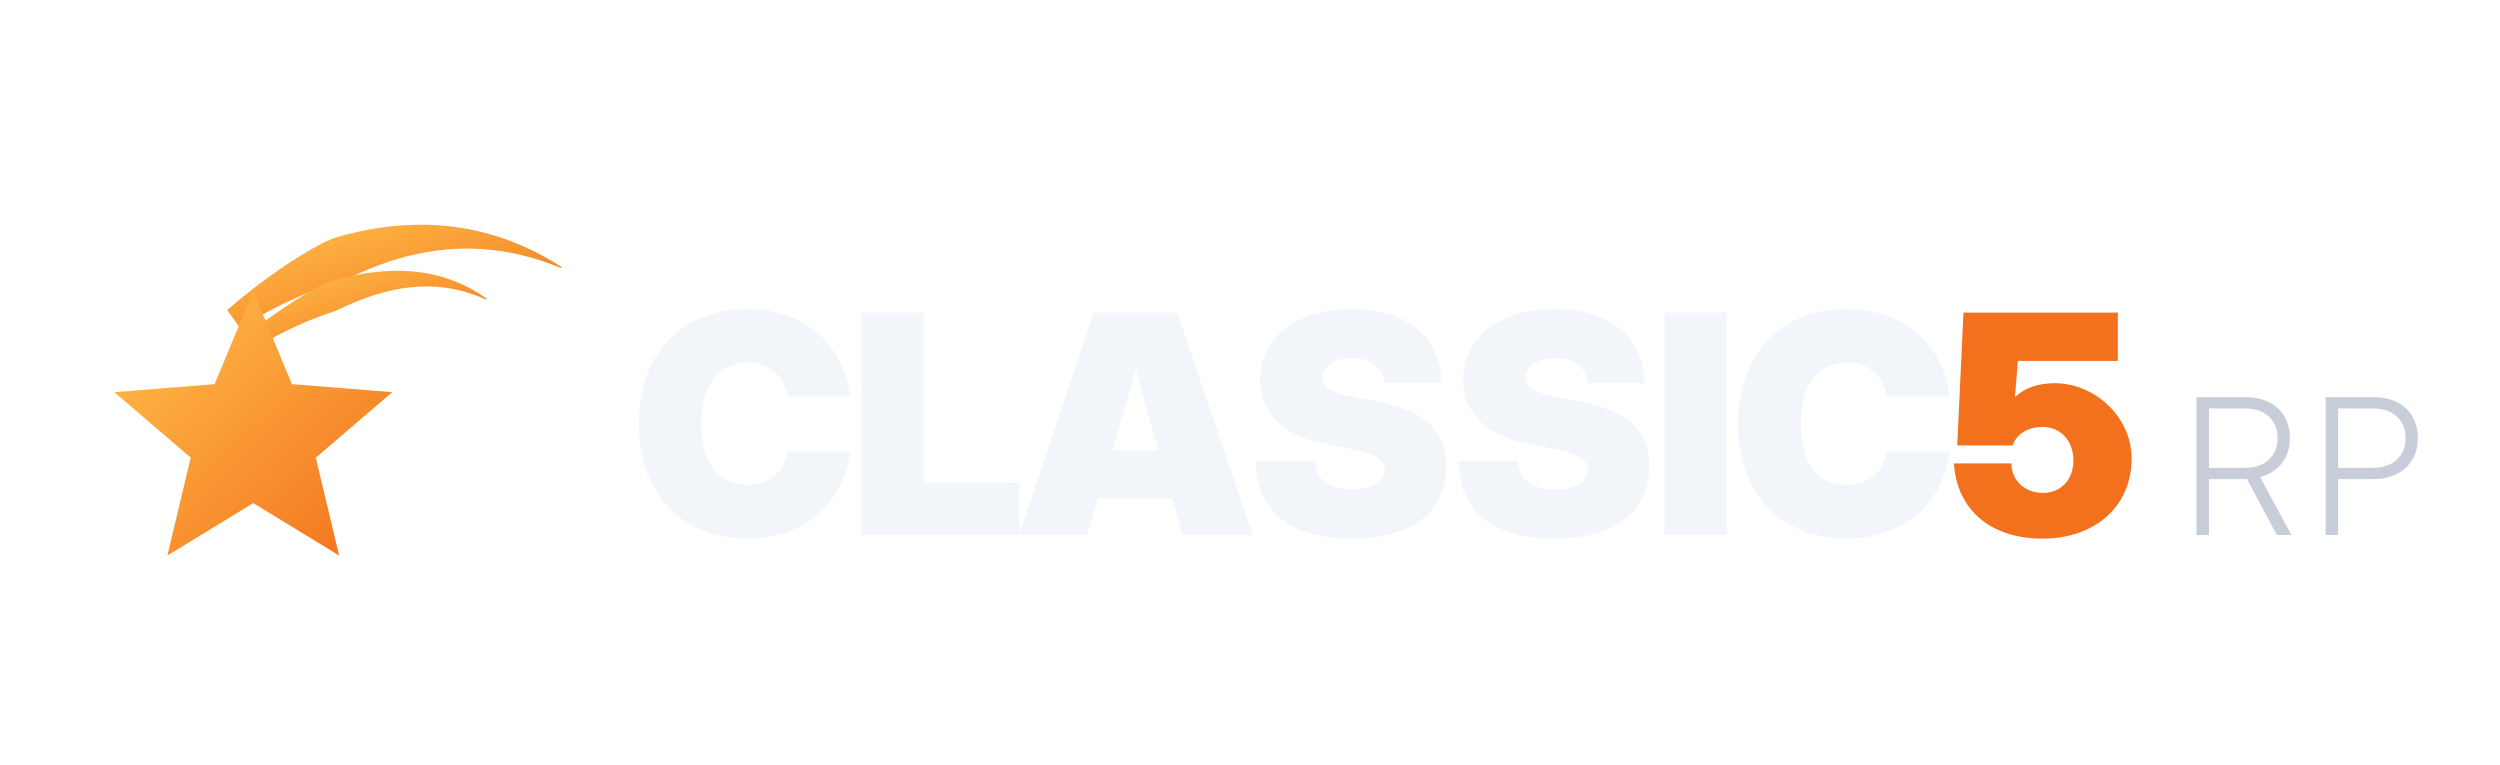
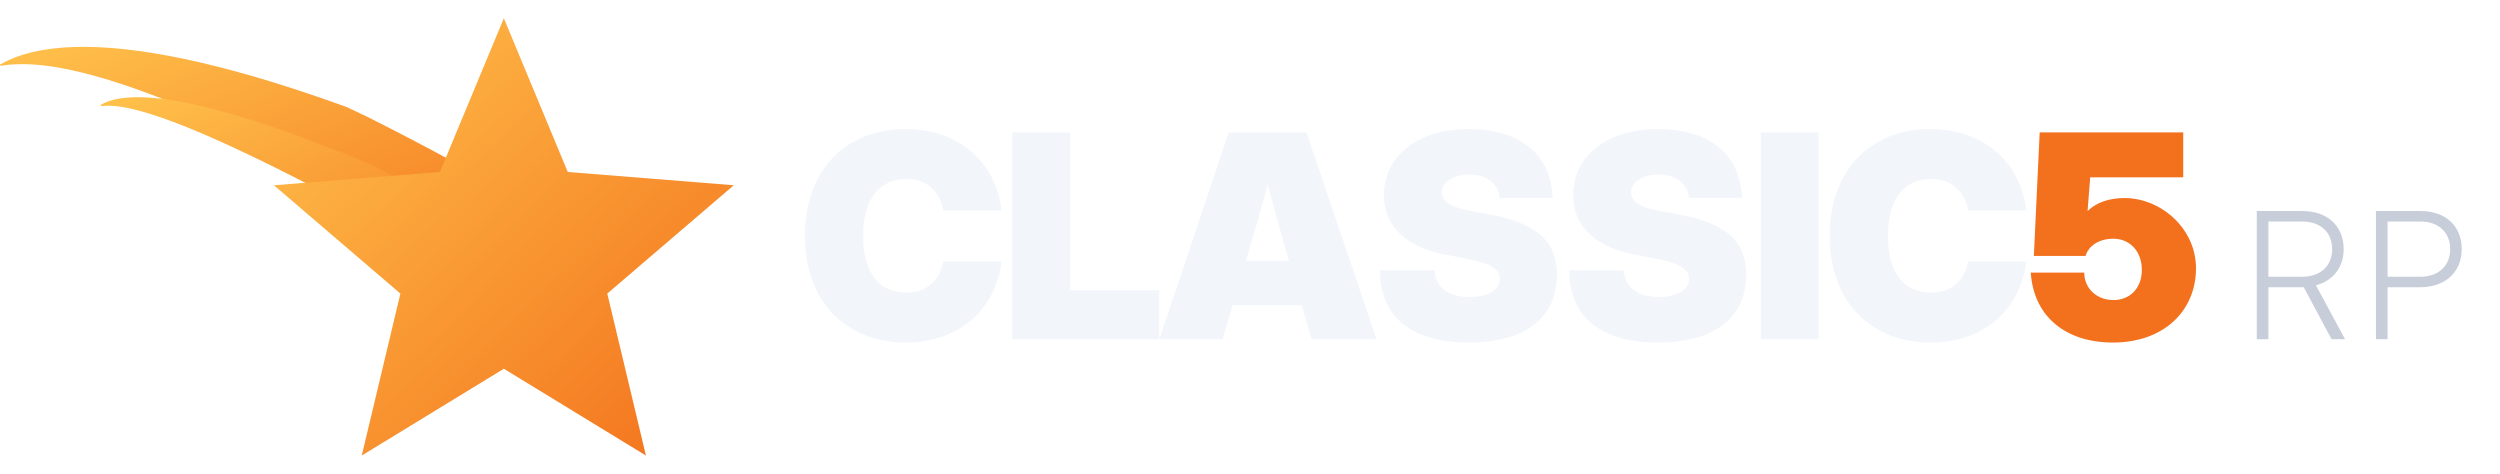
- <svg xmlns="http://www.w3.org/2000/svg" viewBox="0 0 785 240" width="785" height="240">
+ <svg xmlns="http://www.w3.org/2000/svg" viewBox="0 0 686 130" width="686" height="130">
  <defs>
    <linearGradient id="g" x1="0" y1="0" x2="1" y2="1">
      <stop offset="0" stop-color="#FFC24B" />
      <stop offset="1" stop-color="#F3701C" />
    </linearGradient>
  </defs>
-   <g transform="translate(20.0,40.6) scale(0.620)">
-     <path fill="url(#g)" d="M89.20,100.47 L95.09,96.95 L100.88,93.69 L106.61,90.66 L112.28,87.84 L117.89,85.25 L123.43,82.88 L128.91,80.73 L134.31,78.80 L139.65,77.08 L144.76,75.19 L149.61,72.91 L154.45,70.82 L159.28,68.92 L164.10,67.20 L168.91,65.68 L173.73,64.35 L178.54,63.21 L183.36,62.26 L188.18,61.50 L193.01,60.94 L197.85,60.57 L202.70,60.41 L207.56,60.45 L212.44,60.69 L217.32,61.14 L222.22,61.79 L227.14,62.66 L232.06,63.75 L237.00,65.05 L241.95,66.57 L246.90,68.30 L251.87,70.27 L252.13,69.73 L247.57,66.90 L242.95,64.26 L238.26,61.82 L233.50,59.57 L228.68,57.51 L223.79,55.66 L218.84,54.01 L213.81,52.56 L208.72,51.32 L203.57,50.29 L198.34,49.48 L193.05,48.87 L187.70,48.49 L182.28,48.32 L176.80,48.38 L171.27,48.65 L165.68,49.15 L160.04,49.87 L154.35,50.82 L148.62,51.99 L142.83,53.39 L137.01,55.01 L131.39,57.44 L125.94,60.45 L120.50,63.67 L115.09,67.07 L109.68,70.67 L104.28,74.47 L98.89,78.45 L93.51,82.63 L88.13,87.00 L82.80,91.53 Z" />
-     <path fill="url(#g)" d="M96.11,111.10 L100.78,108.39 L105.35,105.87 L109.86,103.51 L114.30,101.31 L118.68,99.27 L122.98,97.39 L127.22,95.67 L131.38,94.12 L135.47,92.72 L139.38,91.22 L143.07,89.47 L146.73,87.86 L150.35,86.39 L153.93,85.07 L157.47,83.89 L160.98,82.85 L164.46,81.96 L167.91,81.20 L171.32,80.59 L174.72,80.12 L178.08,79.80 L181.43,79.62 L184.75,79.59 L188.05,79.71 L191.34,79.98 L194.61,80.40 L197.86,80.98 L201.09,81.71 L204.31,82.60 L207.51,83.66 L210.69,84.88 L213.85,86.26 L214.15,85.74 L211.27,83.78 L208.31,81.95 L205.27,80.27 L202.16,78.73 L198.97,77.33 L195.71,76.08 L192.36,74.98 L188.95,74.04 L185.45,73.25 L181.89,72.61 L178.25,72.13 L174.53,71.81 L170.75,71.65 L166.91,71.66 L162.99,71.82 L159.02,72.15 L154.98,72.64 L150.89,73.29 L146.73,74.10 L142.52,75.08 L138.25,76.22 L133.93,77.52 L129.73,79.37 L125.62,81.63 L121.48,84.04 L117.33,86.59 L113.15,89.29 L108.95,92.13 L104.72,95.11 L100.46,98.24 L96.18,101.51 L91.89,104.90 Z" />
-     <path fill="url(#g)" d="M96.00,82.00 L115.57,129.06 L166.38,133.13 L127.67,166.29 L139.50,215.87 L96.00,189.30 L52.50,215.87 L64.33,166.29 L25.62,133.13 L76.43,129.06 Z" />
+   <g transform="translate(-5.47,-66.86) scale(0.9213)">
+     <path fill="url(#g)" d="M181.46,143.52 L174.21,139.31 L167.08,135.23 L160.10,131.28 L153.25,127.46 L146.55,123.77 L140.00,120.21 L133.58,116.78 L127.30,113.48 L121.16,110.31 L115.16,107.27 L109.24,104.48 L103.25,102.34 L97.40,100.34 L91.70,98.47 L86.15,96.73 L80.76,95.13 L75.51,93.67 L70.41,92.34 L65.47,91.15 L60.68,90.09 L56.04,89.17 L51.55,88.38 L47.22,87.74 L43.05,87.23 L39.03,86.85 L35.17,86.62 L31.47,86.52 L27.93,86.57 L24.55,86.75 L21.35,87.07 L18.32,87.53 L15.46,88.12 L12.79,88.85 L10.31,89.71 L8.02,90.70 L5.94,91.81 L6.06,92.19 L8.35,91.87 L10.73,91.71 L13.21,91.67 L15.80,91.78 L18.50,92.01 L21.32,92.37 L24.26,92.86 L27.33,93.48 L30.53,94.23 L33.87,95.10 L37.34,96.09 L40.95,97.22 L44.70,98.47 L48.59,99.85 L52.63,101.36 L56.80,103.00 L61.12,104.76 L65.59,106.66 L70.19,108.69 L74.95,110.84 L79.85,113.13 L84.89,115.54 L90.08,118.09 L95.42,120.77 L100.90,123.58 L106.76,126.00 L112.84,128.44 L119.07,131.01 L125.46,133.72 L132.00,136.56 L138.70,139.54 L145.56,142.66 L152.57,145.91 L159.73,149.30 L167.05,152.82 L174.54,156.48 Z" />
+     <path fill="url(#g)" d="M178.33,155.69 L171.93,152.01 L165.67,148.44 L159.56,144.98 L153.59,141.63 L147.77,138.39 L142.09,135.26 L136.56,132.24 L131.17,129.33 L125.92,126.53 L120.82,123.83 L115.83,121.33 L110.82,119.28 L105.95,117.34 L101.24,115.51 L96.68,113.79 L92.26,112.18 L88.00,110.69 L83.88,109.30 L79.91,108.03 L76.09,106.88 L72.42,105.83 L68.90,104.90 L65.53,104.08 L62.31,103.37 L59.24,102.78 L56.32,102.30 L53.56,101.93 L50.95,101.68 L48.49,101.54 L46.19,101.52 L44.05,101.62 L42.07,101.83 L40.27,102.16 L38.63,102.60 L37.19,103.15 L35.94,103.81 L36.06,104.19 L37.41,104.07 L38.85,104.07 L40.40,104.17 L42.07,104.39 L43.88,104.71 L45.81,105.14 L47.88,105.68 L50.09,106.32 L52.44,107.07 L54.94,107.93 L57.57,108.89 L60.36,109.96 L63.28,111.15 L66.36,112.44 L69.58,113.84 L72.95,115.35 L76.46,116.97 L80.12,118.70 L83.93,120.53 L87.89,122.48 L91.99,124.54 L96.24,126.71 L100.64,129.00 L105.18,131.39 L109.88,133.89 L114.88,136.17 L120.08,138.47 L125.43,140.89 L130.93,143.43 L136.58,146.07 L142.38,148.83 L148.34,151.70 L154.44,154.68 L160.70,157.78 L167.11,160.99 L173.67,164.31 Z" />
+     <path fill="url(#g)" d="M156.00,78.00 L175.04,123.79 L224.48,127.75 L186.81,160.01 L198.32,208.25 L156.00,182.40 L113.68,208.25 L125.19,160.01 L87.52,127.75 L136.96,123.79 Z" />
  </g>
  <g fill="#F2F5FA">
-     <path d="M764 -24C1145 -24 1414 208 1456 560H1037C1011 420 915 336 772 336C569 336 460 484 460 744C460 1005 570 1154 772 1154C915 1154 1012 1069 1037 928H1456C1415 1280 1145 1514 764 1514C357 1514 40 1242 40 744C40 250 357 -24 764 -24Z" transform="translate(198.720,168.000) scale(0.04688,-0.04688) translate(0.00,0)" />
-     <path d="M80 0H1138V352H496V1490H80Z" transform="translate(198.720,168.000) scale(0.04688,-0.04688) translate(1451.33,0)" />
-     <path d="M0 0H455L528 245H1026L1097 0H1565L1060 1490H500ZM624 565 628 578C682 758 732 932 781 1113C829 932 878 758 930 578L934 565Z" transform="translate(198.720,168.000) scale(0.04688,-0.04688) translate(2586.67,0)" />
-     <path d="M704 -24C1108 -24 1339 154 1339 466C1339 704 1194 836 852 899L732 921C577 949 510 987 510 1058C510 1133 592 1186 709 1186C833 1186 916 1122 926 1018H1308C1298 1330 1073 1514 701 1514C339 1514 92 1321 92 1038C92 817 248 664 536 609L684 581C852 549 928 507 928 435C928 357 840 304 709 304C558 304 463 375 457 496H64C64 161 291 -24 704 -24Z" transform="translate(198.720,168.000) scale(0.04688,-0.04688) translate(4109.00,0)" />
-     <path d="M704 -24C1108 -24 1339 154 1339 466C1339 704 1194 836 852 899L732 921C577 949 510 987 510 1058C510 1133 592 1186 709 1186C833 1186 916 1122 926 1018H1308C1298 1330 1073 1514 701 1514C339 1514 92 1321 92 1038C92 817 248 664 536 609L684 581C852 549 928 507 928 435C928 357 840 304 709 304C558 304 463 375 457 496H64C64 161 291 -24 704 -24Z" transform="translate(198.720,168.000) scale(0.04688,-0.04688) translate(5469.33,0)" />
-     <path d="M496 1490H80V0H496Z" transform="translate(198.720,168.000) scale(0.04688,-0.04688) translate(6829.67,0)" />
-     <path d="M764 -24C1145 -24 1414 208 1456 560H1037C1011 420 915 336 772 336C569 336 460 484 460 744C460 1005 570 1154 772 1154C915 1154 1012 1069 1037 928H1456C1415 1280 1145 1514 764 1514C357 1514 40 1242 40 744C40 250 357 -24 764 -24Z" transform="translate(198.720,168.000) scale(0.04688,-0.04688) translate(7363.00,0)" />
+     <path d="M764 -24C1145 -24 1414 208 1456 560H1037C1011 420 915 336 772 336C569 336 460 484 460 744C460 1005 570 1154 772 1154C915 1154 1012 1069 1037 928H1456C1415 1280 1145 1514 764 1514C357 1514 40 1242 40 744C40 250 357 -24 764 -24Z" transform="translate(219.342,93.080) scale(0.03809,-0.03809) translate(0.00,0)" />
+     <path d="M80 0H1138V352H496V1490H80Z" transform="translate(219.342,93.080) scale(0.03809,-0.03809) translate(1454.62,0)" />
+     <path d="M0 0H455L528 245H1026L1097 0H1565L1060 1490H500ZM624 565 628 578C682 758 732 932 781 1113C829 932 878 758 930 578L934 565Z" transform="translate(219.342,93.080) scale(0.03809,-0.03809) translate(2593.23,0)" />
+     <path d="M704 -24C1108 -24 1339 154 1339 466C1339 704 1194 836 852 899L732 921C577 949 510 987 510 1058C510 1133 592 1186 709 1186C833 1186 916 1122 926 1018H1308C1298 1330 1073 1514 701 1514C339 1514 92 1321 92 1038C92 817 248 664 536 609L684 581C852 549 928 507 928 435C928 357 840 304 709 304C558 304 463 375 457 496H64C64 161 291 -24 704 -24Z" transform="translate(219.342,93.080) scale(0.03809,-0.03809) translate(4118.85,0)" />
+     <path d="M704 -24C1108 -24 1339 154 1339 466C1339 704 1194 836 852 899L732 921C577 949 510 987 510 1058C510 1133 592 1186 709 1186C833 1186 916 1122 926 1018H1308C1298 1330 1073 1514 701 1514C339 1514 92 1321 92 1038C92 817 248 664 536 609L684 581C852 549 928 507 928 435C928 357 840 304 709 304C558 304 463 375 457 496H64C64 161 291 -24 704 -24Z" transform="translate(219.342,93.080) scale(0.03809,-0.03809) translate(5482.46,0)" />
+     <path d="M496 1490H80V0H496Z" transform="translate(219.342,93.080) scale(0.03809,-0.03809) translate(6846.08,0)" />
+     <path d="M764 -24C1145 -24 1414 208 1456 560H1037C1011 420 915 336 772 336C569 336 460 484 460 744C460 1005 570 1154 772 1154C915 1154 1012 1069 1037 928H1456C1415 1280 1145 1514 764 1514C357 1514 40 1242 40 744C40 250 357 -24 764 -24Z" transform="translate(219.342,93.080) scale(0.03809,-0.03809) translate(7382.69,0)" />
  </g>
  <g fill="#F3701C">
-     <path d="M627 -24C989 -24 1225 200 1225 512C1225 795 975 1017 710 1017C600 1017 507 985 446 925H444L463 1166H1133V1490H99L57 600H429C452 674 527 724 630 724C750 724 835 631 835 500C835 370 752 282 630 282C510 282 420 366 420 480H35C55 166 283 -24 627 -24Z" transform="translate(611.892,168.000) scale(0.04688,-0.04688) translate(0.00,0)" />
+     <path d="M627 -24C989 -24 1225 200 1225 512C1225 795 975 1017 710 1017C600 1017 507 985 446 925H444L463 1166H1133V1490H99L57 600H429C452 674 527 724 630 724C750 724 835 631 835 500C835 370 752 282 630 282C510 282 420 366 420 480H35C55 166 283 -24 627 -24Z" transform="translate(555.919,93.080) scale(0.03809,-0.03809) translate(0.00,0)" />
  </g>
  <g fill="#C7CEDA">
-     <path d="M155 0H290V604H676C684 604 693 604 701 604L1024 0H1181L843 626C1040 680 1165 832 1165 1047C1165 1317 975 1490 685 1490H155ZM290 726V1368H681C894 1368 1031 1244 1031 1047C1031 851 894 726 683 726Z" transform="translate(685.189,168.000) scale(0.02906,-0.02906) translate(0.00,0)" />
-     <path d="M155 0H290V604H667C958 604 1152 777 1152 1047C1152 1317 963 1490 673 1490H155ZM290 726V1368H669C881 1368 1018 1244 1018 1047C1018 851 881 726 669 726Z" transform="translate(685.189,168.000) scale(0.02906,-0.02906) translate(1395.63,0)" />
+     <path d="M155 0H290V604H676C684 604 693 604 701 604L1024 0H1181L843 626C1040 680 1165 832 1165 1047C1165 1317 975 1490 685 1490H155ZM290 726V1368H681C894 1368 1031 1244 1031 1047C1031 851 894 726 683 726Z" transform="translate(615.598,93.080) scale(0.02361,-0.02361) translate(0.00,0)" />
+     <path d="M155 0H290V604H667C958 604 1152 777 1152 1047C1152 1317 963 1490 673 1490H155ZM290 726V1368H669C881 1368 1018 1244 1018 1047C1018 851 881 726 669 726Z" transform="translate(615.598,93.080) scale(0.02361,-0.02361) translate(1385.05,0)" />
  </g>
</svg>
